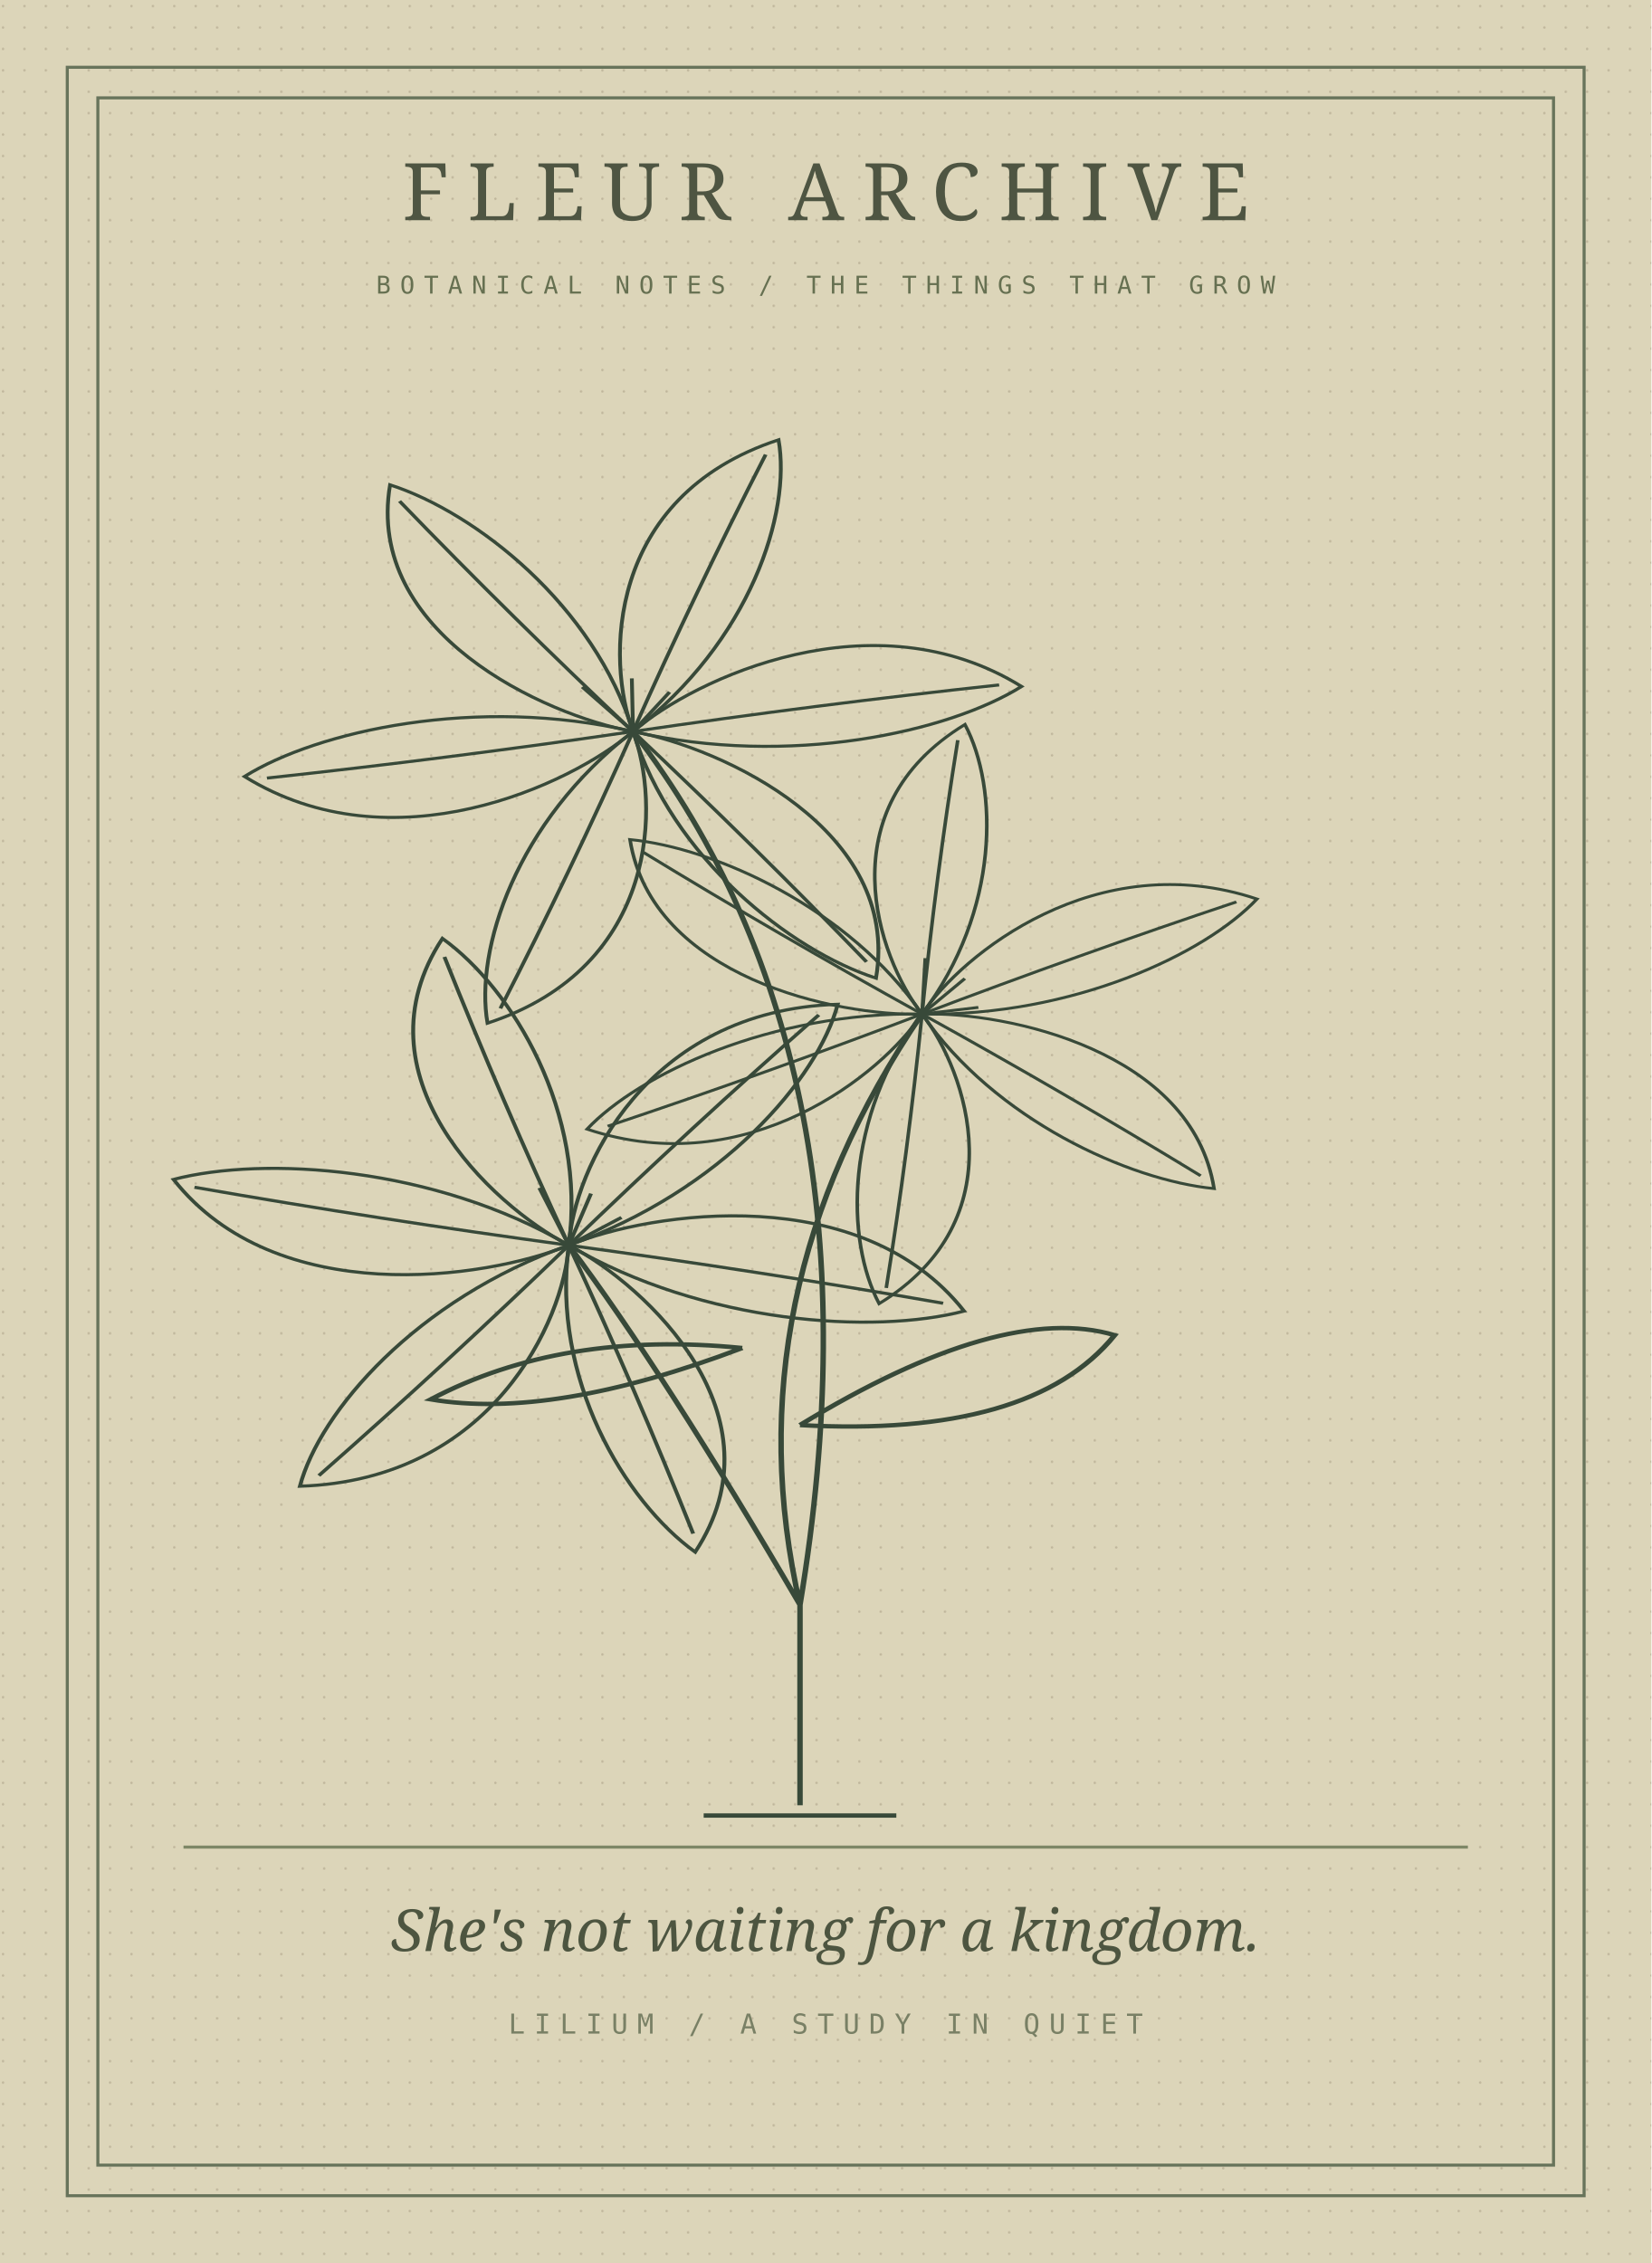
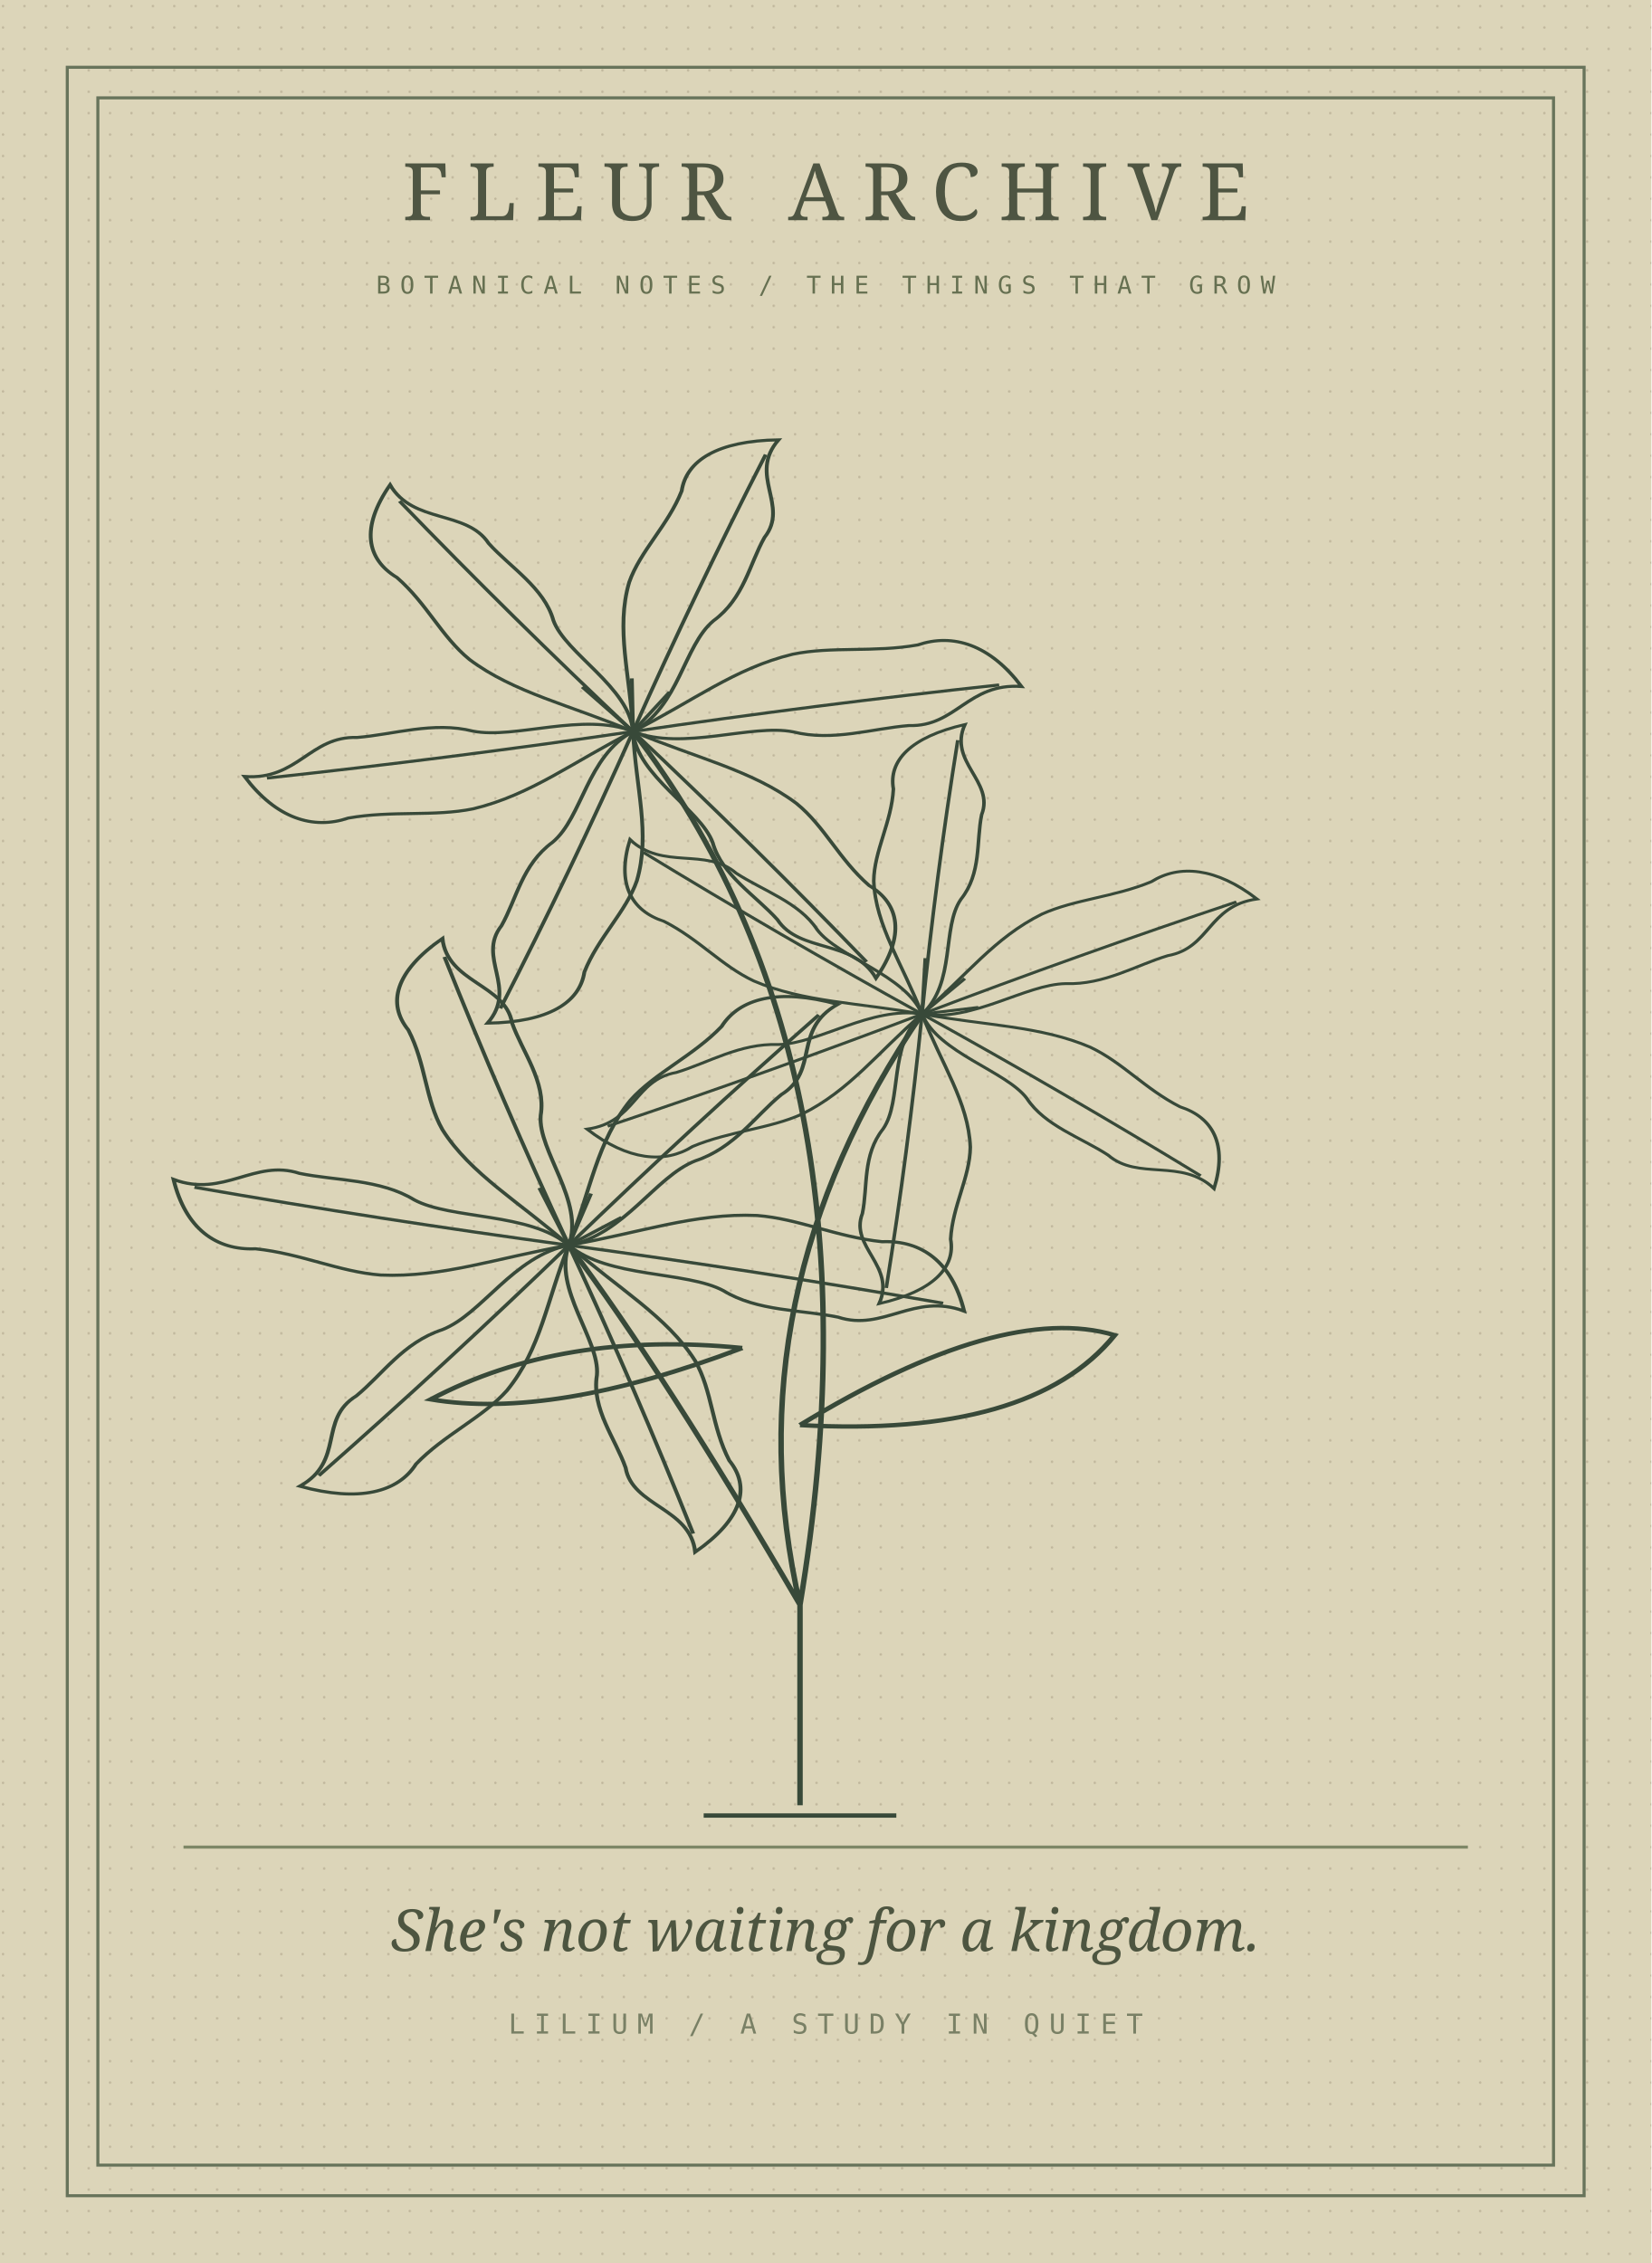
<svg xmlns="http://www.w3.org/2000/svg" viewBox="0 0 540 740" color="#384939">
  <defs>
    <pattern id="paper" width="7" height="7" patternUnits="userSpaceOnUse">
      <path fill="#dcd5b9" d="M0 0h7v7H0z" />
      <circle cx="1" cy="2" r=".4" fill="#968971" opacity=".4" />
    </pattern>
  </defs>
  <path fill="url(#paper)" d="M0 0h540v740H0z" />
  <path d="M22 22h496v696H22zM32 32h476v676H32z" fill="none" stroke="#68745b" />
  <text x="270" y="72" text-anchor="middle" fill="#4e5542" font-family="Georgia" font-size="26" letter-spacing="6">FLEUR ARCHIVE</text>
  <text x="270" y="96" text-anchor="middle" fill="#667051" font-family="monospace" font-size="8" letter-spacing="3">BOTANICAL NOTES / THE THINGS THAT GROW</text>
  <g transform="translate(60 130) scale(1.05 .84)">
    <g fill="none" stroke="currentColor" stroke-width="1.7">
      <g transform="translate(140 130) rotate(-25) scale(0.7)">
-         <path d="M0 0 C-32 -25 -85 -100 -40 -170 C-12 -140 14 -71 0 0Z" transform="rotate(0)" />
+         <path d="M0 0 C-19 -25 -39 -42 -49 -67 C-55 -84 -53 -103 -59 -122 C-67 -137 -62 -154 -40 -170 C-40 -146 -15 -143 -14 -122 C-11 -106 -2 -89 -6 -71 C-9 -52 9 -23 0 0Z" transform="rotate(0)" />
        <path d="M0 0Q-22 -80 -40 -160" transform="rotate(0)" />
-         <path d="M0 0 C-32 -25 -85 -100 -40 -170 C-12 -140 14 -71 0 0Z" transform="rotate(60)" />
+         <path d="M0 0 C-19 -25 -39 -42 -49 -67 C-55 -84 -53 -103 -59 -122 C-67 -137 -62 -154 -40 -170 C-40 -146 -15 -143 -14 -122 C-11 -106 -2 -89 -6 -71 C-9 -52 9 -23 0 0Z" transform="rotate(60)" />
        <path d="M0 0Q-22 -80 -40 -160" transform="rotate(60)" />
-         <path d="M0 0 C-32 -25 -85 -100 -40 -170 C-12 -140 14 -71 0 0Z" transform="rotate(120)" />
+         <path d="M0 0 C-19 -25 -39 -42 -49 -67 C-55 -84 -53 -103 -59 -122 C-67 -137 -62 -154 -40 -170 C-40 -146 -15 -143 -14 -122 C-11 -106 -2 -89 -6 -71 C-9 -52 9 -23 0 0Z" transform="rotate(120)" />
        <path d="M0 0Q-22 -80 -40 -160" transform="rotate(120)" />
-         <path d="M0 0 C-32 -25 -85 -100 -40 -170 C-12 -140 14 -71 0 0Z" transform="rotate(180)" />
+         <path d="M0 0 C-19 -25 -39 -42 -49 -67 C-55 -84 -53 -103 -59 -122 C-67 -137 -62 -154 -40 -170 C-40 -146 -15 -143 -14 -122 C-11 -106 -2 -89 -6 -71 C-9 -52 9 -23 0 0Z" transform="rotate(180)" />
        <path d="M0 0Q-22 -80 -40 -160" transform="rotate(180)" />
-         <path d="M0 0 C-32 -25 -85 -100 -40 -170 C-12 -140 14 -71 0 0Z" transform="rotate(240)" />
+         <path d="M0 0 C-19 -25 -39 -42 -49 -67 C-55 -84 -53 -103 -59 -122 C-67 -137 -62 -154 -40 -170 C-40 -146 -15 -143 -14 -122 C-11 -106 -2 -89 -6 -71 C-9 -52 9 -23 0 0Z" transform="rotate(240)" />
        <path d="M0 0Q-22 -80 -40 -160" transform="rotate(240)" />
-         <path d="M0 0 C-32 -25 -85 -100 -40 -170 C-12 -140 14 -71 0 0Z" transform="rotate(300)" />
+         <path d="M0 0 C-19 -25 -39 -42 -49 -67 C-55 -84 -53 -103 -59 -122 C-67 -137 -62 -154 -40 -170 C-40 -146 -15 -143 -14 -122 C-11 -106 -2 -89 -6 -71 C-9 -52 9 -23 0 0Z" transform="rotate(300)" />
        <path d="M0 0Q-22 -80 -40 -160" transform="rotate(300)" />
        <path d="M0 0l-10 -32m10 32l12 -27m-12 27l24 -13" />
      </g>
      <g transform="translate(230 240) rotate(20) scale(0.65)">
-         <path d="M0 0 C-32 -25 -85 -100 -40 -170 C-12 -140 14 -71 0 0Z" transform="rotate(0)" />
+         <path d="M0 0 C-19 -25 -39 -42 -49 -67 C-55 -84 -53 -103 -59 -122 C-67 -137 -62 -154 -40 -170 C-40 -146 -15 -143 -14 -122 C-11 -106 -2 -89 -6 -71 C-9 -52 9 -23 0 0Z" transform="rotate(0)" />
        <path d="M0 0Q-22 -80 -40 -160" transform="rotate(0)" />
-         <path d="M0 0 C-32 -25 -85 -100 -40 -170 C-12 -140 14 -71 0 0Z" transform="rotate(60)" />
+         <path d="M0 0 C-19 -25 -39 -42 -49 -67 C-55 -84 -53 -103 -59 -122 C-67 -137 -62 -154 -40 -170 C-40 -146 -15 -143 -14 -122 C-11 -106 -2 -89 -6 -71 C-9 -52 9 -23 0 0Z" transform="rotate(60)" />
        <path d="M0 0Q-22 -80 -40 -160" transform="rotate(60)" />
-         <path d="M0 0 C-32 -25 -85 -100 -40 -170 C-12 -140 14 -71 0 0Z" transform="rotate(120)" />
+         <path d="M0 0 C-19 -25 -39 -42 -49 -67 C-55 -84 -53 -103 -59 -122 C-67 -137 -62 -154 -40 -170 C-40 -146 -15 -143 -14 -122 C-11 -106 -2 -89 -6 -71 C-9 -52 9 -23 0 0Z" transform="rotate(120)" />
        <path d="M0 0Q-22 -80 -40 -160" transform="rotate(120)" />
-         <path d="M0 0 C-32 -25 -85 -100 -40 -170 C-12 -140 14 -71 0 0Z" transform="rotate(180)" />
+         <path d="M0 0 C-19 -25 -39 -42 -49 -67 C-55 -84 -53 -103 -59 -122 C-67 -137 -62 -154 -40 -170 C-40 -146 -15 -143 -14 -122 C-11 -106 -2 -89 -6 -71 C-9 -52 9 -23 0 0Z" transform="rotate(180)" />
        <path d="M0 0Q-22 -80 -40 -160" transform="rotate(180)" />
-         <path d="M0 0 C-32 -25 -85 -100 -40 -170 C-12 -140 14 -71 0 0Z" transform="rotate(240)" />
+         <path d="M0 0 C-19 -25 -39 -42 -49 -67 C-55 -84 -53 -103 -59 -122 C-67 -137 -62 -154 -40 -170 C-40 -146 -15 -143 -14 -122 C-11 -106 -2 -89 -6 -71 C-9 -52 9 -23 0 0Z" transform="rotate(240)" />
        <path d="M0 0Q-22 -80 -40 -160" transform="rotate(240)" />
-         <path d="M0 0 C-32 -25 -85 -100 -40 -170 C-12 -140 14 -71 0 0Z" transform="rotate(300)" />
+         <path d="M0 0 C-19 -25 -39 -42 -49 -67 C-55 -84 -53 -103 -59 -122 C-67 -137 -62 -154 -40 -170 C-40 -146 -15 -143 -14 -122 C-11 -106 -2 -89 -6 -71 C-9 -52 9 -23 0 0Z" transform="rotate(300)" />
        <path d="M0 0Q-22 -80 -40 -160" transform="rotate(300)" />
        <path d="M0 0l-10 -32m10 32l12 -27m-12 27l24 -13" />
      </g>
      <g transform="translate(120 330) rotate(-5) scale(0.72)">
-         <path d="M0 0 C-32 -25 -85 -100 -40 -170 C-12 -140 14 -71 0 0Z" transform="rotate(0)" />
+         <path d="M0 0 C-19 -25 -39 -42 -49 -67 C-55 -84 -53 -103 -59 -122 C-67 -137 -62 -154 -40 -170 C-40 -146 -15 -143 -14 -122 C-11 -106 -2 -89 -6 -71 C-9 -52 9 -23 0 0Z" transform="rotate(0)" />
        <path d="M0 0Q-22 -80 -40 -160" transform="rotate(0)" />
-         <path d="M0 0 C-32 -25 -85 -100 -40 -170 C-12 -140 14 -71 0 0Z" transform="rotate(60)" />
+         <path d="M0 0 C-19 -25 -39 -42 -49 -67 C-55 -84 -53 -103 -59 -122 C-67 -137 -62 -154 -40 -170 C-40 -146 -15 -143 -14 -122 C-11 -106 -2 -89 -6 -71 C-9 -52 9 -23 0 0Z" transform="rotate(60)" />
        <path d="M0 0Q-22 -80 -40 -160" transform="rotate(60)" />
-         <path d="M0 0 C-32 -25 -85 -100 -40 -170 C-12 -140 14 -71 0 0Z" transform="rotate(120)" />
+         <path d="M0 0 C-19 -25 -39 -42 -49 -67 C-55 -84 -53 -103 -59 -122 C-67 -137 -62 -154 -40 -170 C-40 -146 -15 -143 -14 -122 C-11 -106 -2 -89 -6 -71 C-9 -52 9 -23 0 0Z" transform="rotate(120)" />
        <path d="M0 0Q-22 -80 -40 -160" transform="rotate(120)" />
-         <path d="M0 0 C-32 -25 -85 -100 -40 -170 C-12 -140 14 -71 0 0Z" transform="rotate(180)" />
+         <path d="M0 0 C-19 -25 -39 -42 -49 -67 C-55 -84 -53 -103 -59 -122 C-67 -137 -62 -154 -40 -170 C-40 -146 -15 -143 -14 -122 C-11 -106 -2 -89 -6 -71 C-9 -52 9 -23 0 0Z" transform="rotate(180)" />
        <path d="M0 0Q-22 -80 -40 -160" transform="rotate(180)" />
-         <path d="M0 0 C-32 -25 -85 -100 -40 -170 C-12 -140 14 -71 0 0Z" transform="rotate(240)" />
+         <path d="M0 0 C-19 -25 -39 -42 -49 -67 C-55 -84 -53 -103 -59 -122 C-67 -137 -62 -154 -40 -170 C-40 -146 -15 -143 -14 -122 C-11 -106 -2 -89 -6 -71 C-9 -52 9 -23 0 0Z" transform="rotate(240)" />
        <path d="M0 0Q-22 -80 -40 -160" transform="rotate(240)" />
-         <path d="M0 0 C-32 -25 -85 -100 -40 -170 C-12 -140 14 -71 0 0Z" transform="rotate(300)" />
+         <path d="M0 0 C-19 -25 -39 -42 -49 -67 C-55 -84 -53 -103 -59 -122 C-67 -137 -62 -154 -40 -170 C-40 -146 -15 -143 -14 -122 C-11 -106 -2 -89 -6 -71 C-9 -52 9 -23 0 0Z" transform="rotate(300)" />
        <path d="M0 0Q-22 -80 -40 -160" transform="rotate(300)" />
        <path d="M0 0l-10 -32m10 32l12 -27m-12 27l24 -13" />
      </g>
      <path d="M140 130Q220 260 192 470M230 240Q170 350 192 470M120 330Q150 380 192 470M192 470v78M162 552h60M192 400Q255 352 290 365Q264 405 192 400M174 370Q115 398 77 390Q118 363 174 370" />
    </g>
  </g>
  <path d="M60 604h420" stroke="#7e8766" />
  <text x="270" y="638" text-anchor="middle" fill="#4d5540" font-size="19" font-family="Georgia" font-style="italic">She's not waiting for a kingdom.</text>
  <text x="270" y="665" text-anchor="middle" fill="#798065" font-size="9" font-family="monospace" letter-spacing="3">LILIUM / A STUDY IN QUIET</text>
</svg>
